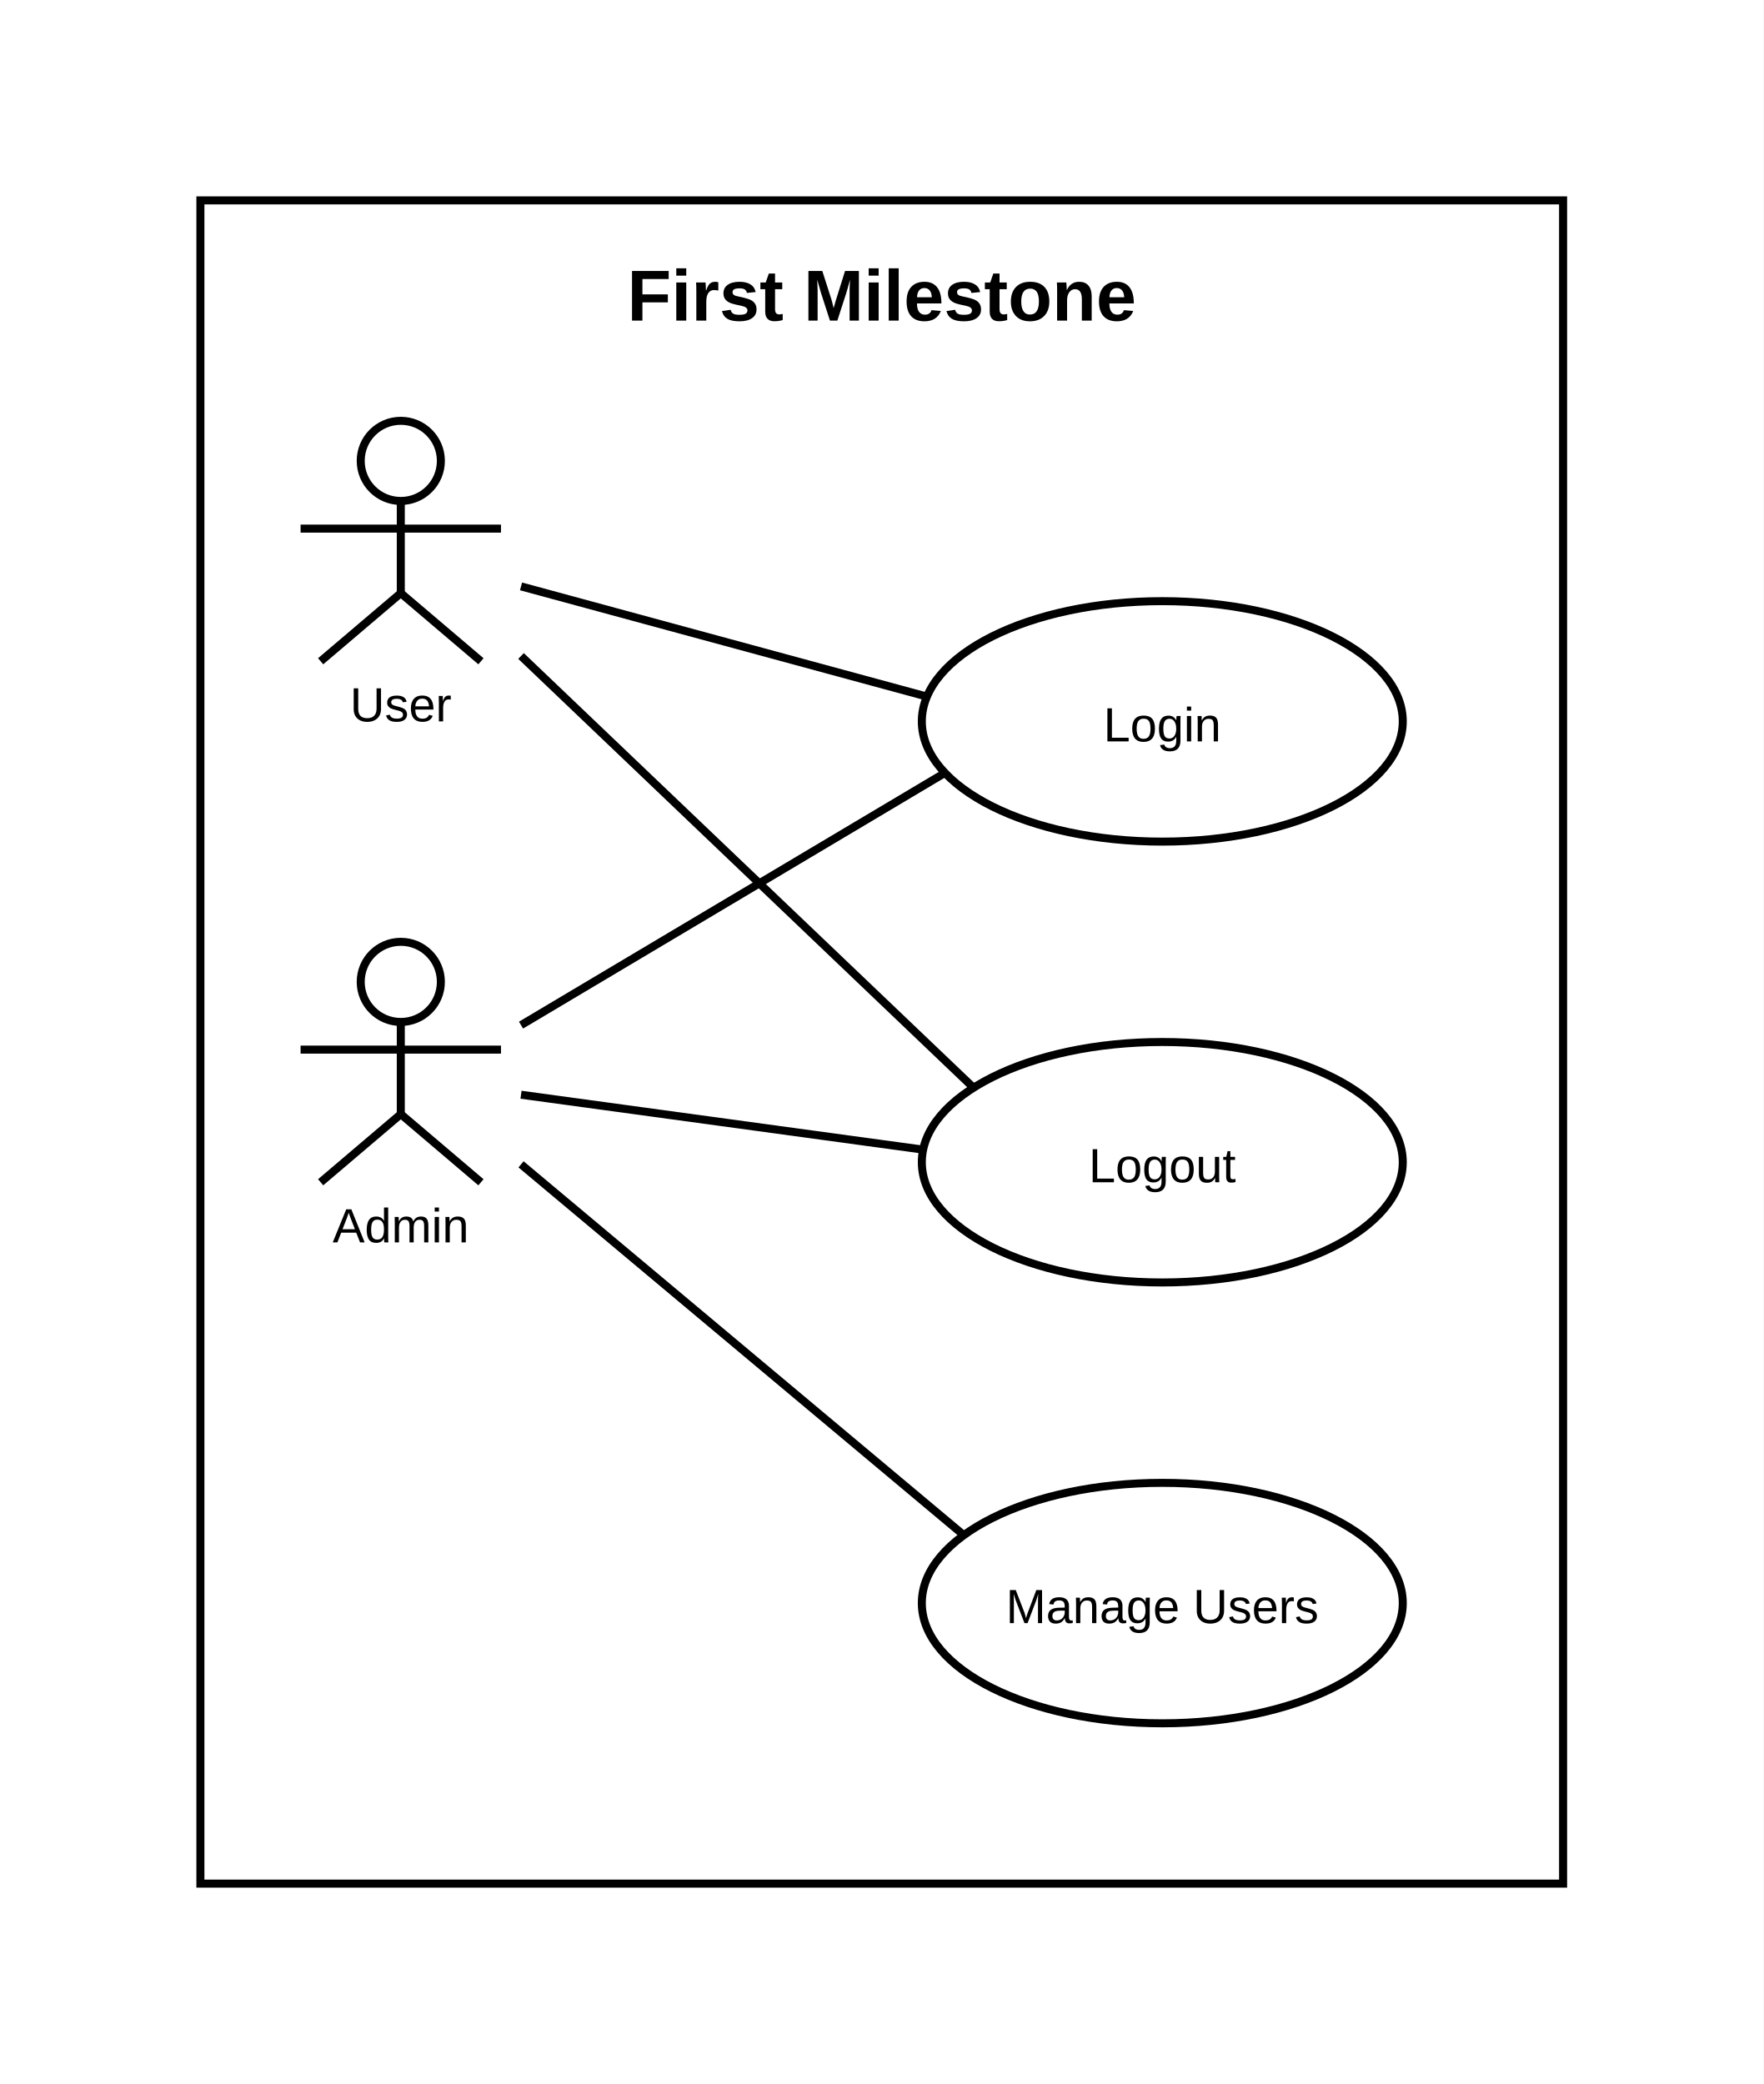
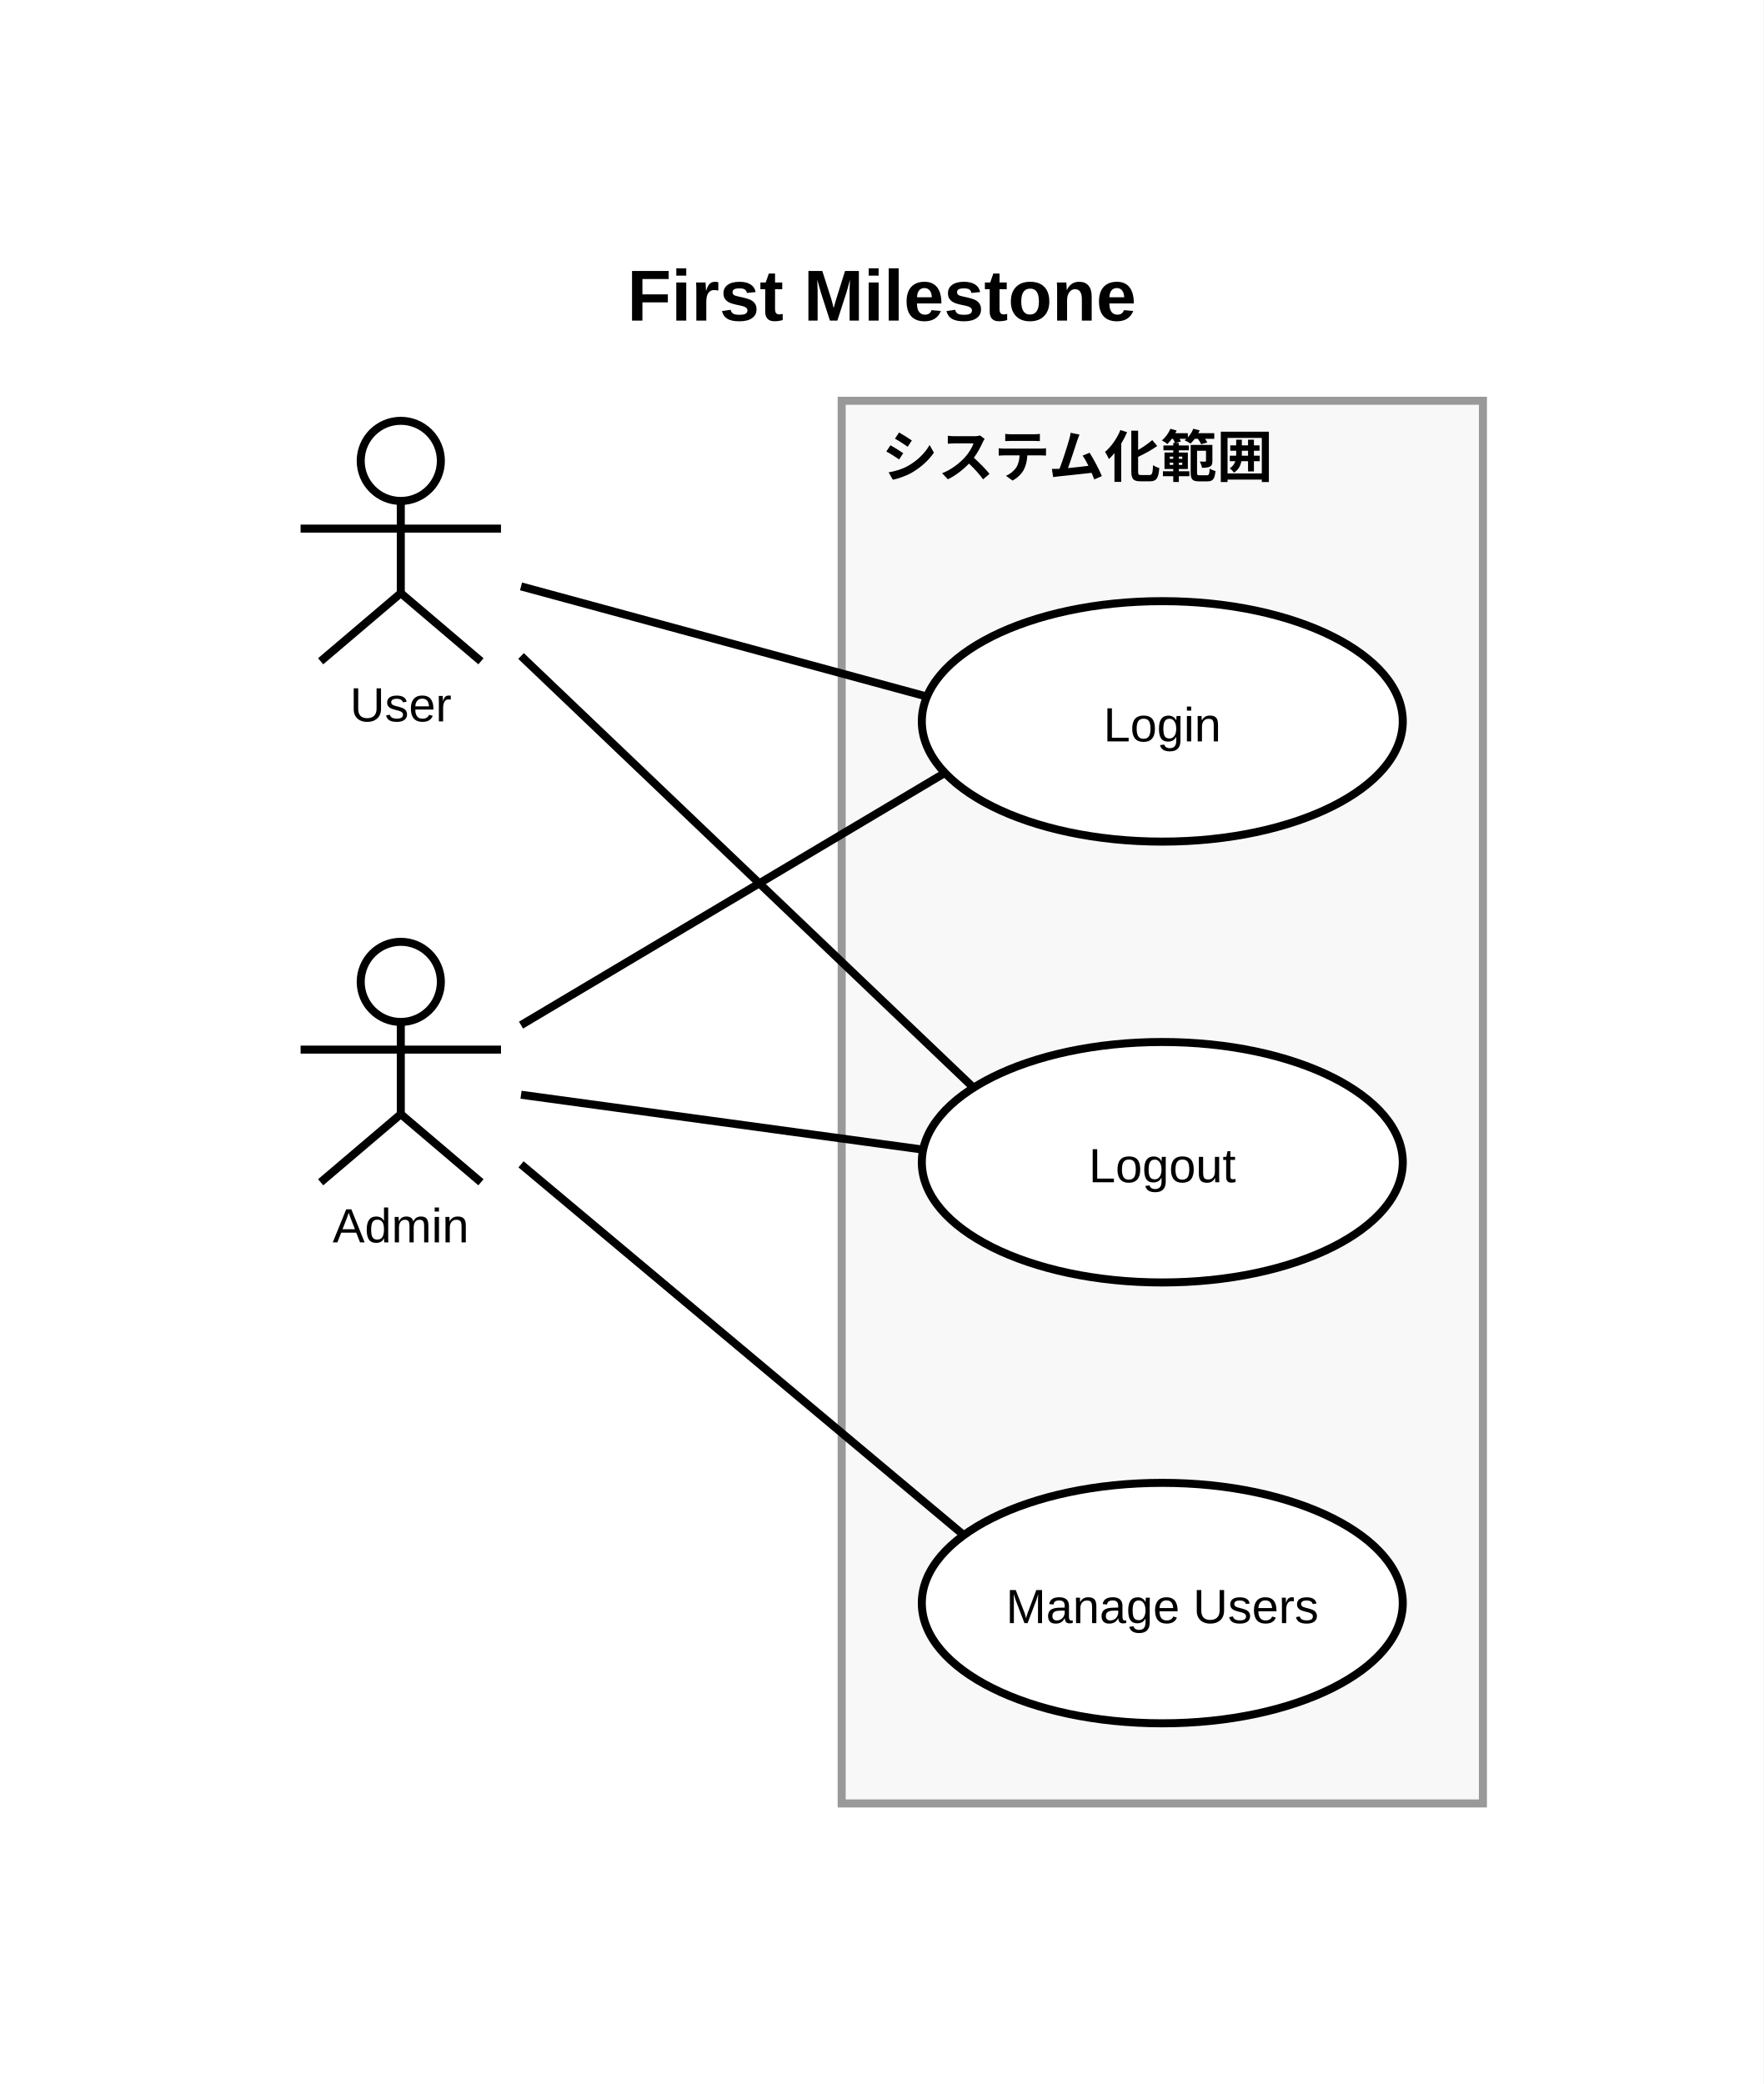
<svg xmlns="http://www.w3.org/2000/svg" width="440" height="520" viewBox="0 0 440 520">
  <rect width="100%" height="100%" fill="white" />
  <g id="systemBoundary_5">
    <rect x="210" y="100" width="160" height="350" fill="#f8f8f8" stroke="#999" stroke-width="2" />
    <text x="220" y="119" font-size="14" font-family="Arial" font-weight="bold" fill="black">
          システム化範囲
        </text>
  </g>
  <g id="__diagram__">
-     <rect x="50" y="50" width="340" height="420" fill="white" stroke="black" stroke-width="2" />
    <text x="220" y="80" text-anchor="middle" font-size="18" font-weight="bold" font-family="Arial" fill="black">
          First Milestone
        </text>
  </g>
  <g id="actor_0">
    <circle cx="100" cy="115" r="10" fill="none" stroke="black" stroke-width="2" />
    <line x1="100" y1="125" x2="100" y2="148" stroke="black" stroke-width="2" />
    <line x1="75" y1="131.9" x2="125" y2="131.9" stroke="black" stroke-width="2" />
    <line x1="100" y1="148" x2="80" y2="165" stroke="black" stroke-width="2" />
    <line x1="100" y1="148" x2="120" y2="165" stroke="black" stroke-width="2" />
    <text x="100" y="180" text-anchor="middle" font-size="12" font-family="Arial" fill="black">
          User
        </text>
  </g>
  <g id="actor_1">
    <circle cx="100" cy="245" r="10" fill="none" stroke="black" stroke-width="2" />
    <line x1="100" y1="255" x2="100" y2="278" stroke="black" stroke-width="2" />
    <line x1="75" y1="261.9" x2="125" y2="261.9" stroke="black" stroke-width="2" />
    <line x1="100" y1="278" x2="80" y2="295" stroke="black" stroke-width="2" />
    <line x1="100" y1="278" x2="120" y2="295" stroke="black" stroke-width="2" />
    <text x="100" y="310" text-anchor="middle" font-size="12" font-family="Arial" fill="black">
          Admin
        </text>
  </g>
  <line x1="130" y1="146.316" x2="231.287" y2="173.82" stroke="black" stroke-width="2" />
  <line x1="130" y1="163.684" x2="242.907" y2="271.411" stroke="black" stroke-width="2" />
  <line x1="130" y1="255.789" x2="235.776" y2="192.843" stroke="black" stroke-width="2" />
  <line x1="130" y1="273.158" x2="230.33" y2="286.859" stroke="black" stroke-width="2" />
  <line x1="130" y1="290.526" x2="240.482" y2="383.059" stroke="black" stroke-width="2" />
  <g id="usecase_2">
    <ellipse cx="290" cy="180" rx="60" ry="30" fill="white" stroke="black" stroke-width="2" />
    <text x="290" y="185" text-anchor="middle" font-size="12" font-family="Arial" fill="black">
          Login
        </text>
  </g>
  <g id="usecase_3">
    <ellipse cx="290" cy="290" rx="60" ry="30" fill="white" stroke="black" stroke-width="2" />
    <text x="290" y="295" text-anchor="middle" font-size="12" font-family="Arial" fill="black">
          Logout
        </text>
  </g>
  <g id="usecase_4">
    <ellipse cx="290" cy="400" rx="60" ry="30" fill="white" stroke="black" stroke-width="2" />
    <text x="290" y="405" text-anchor="middle" font-size="12" font-family="Arial" fill="black">
          Manage Users
        </text>
  </g>
</svg>
